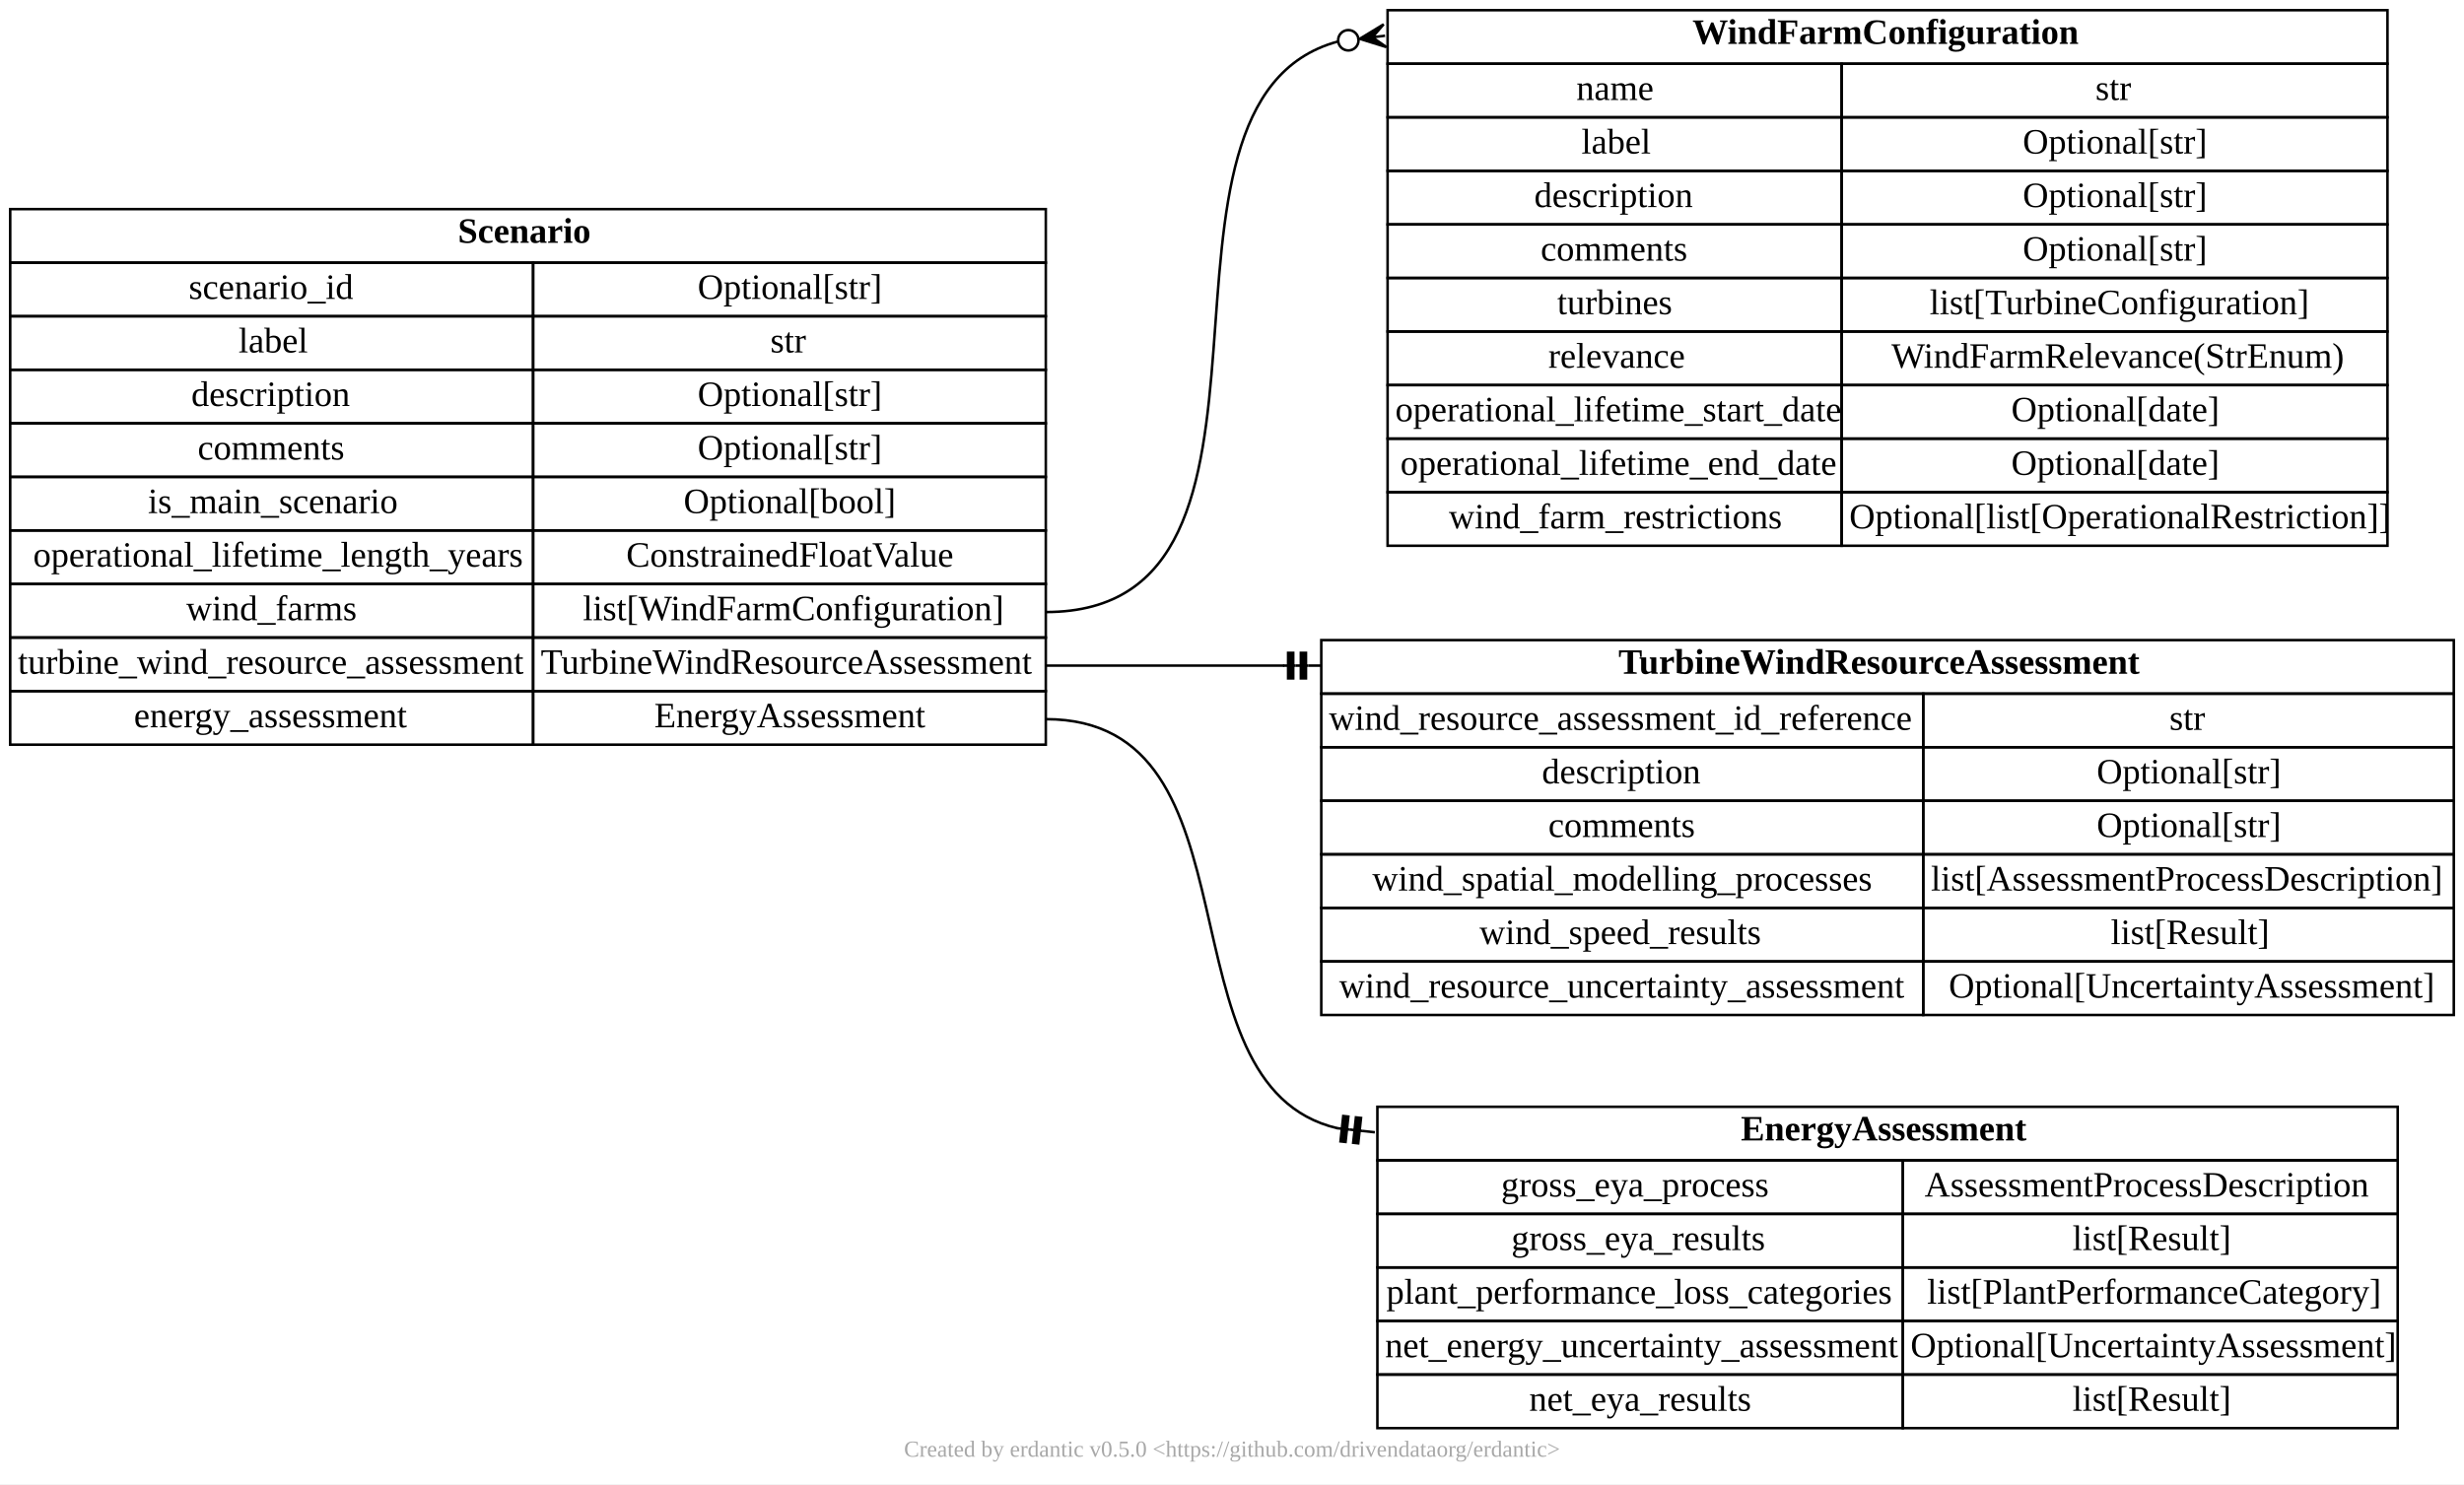
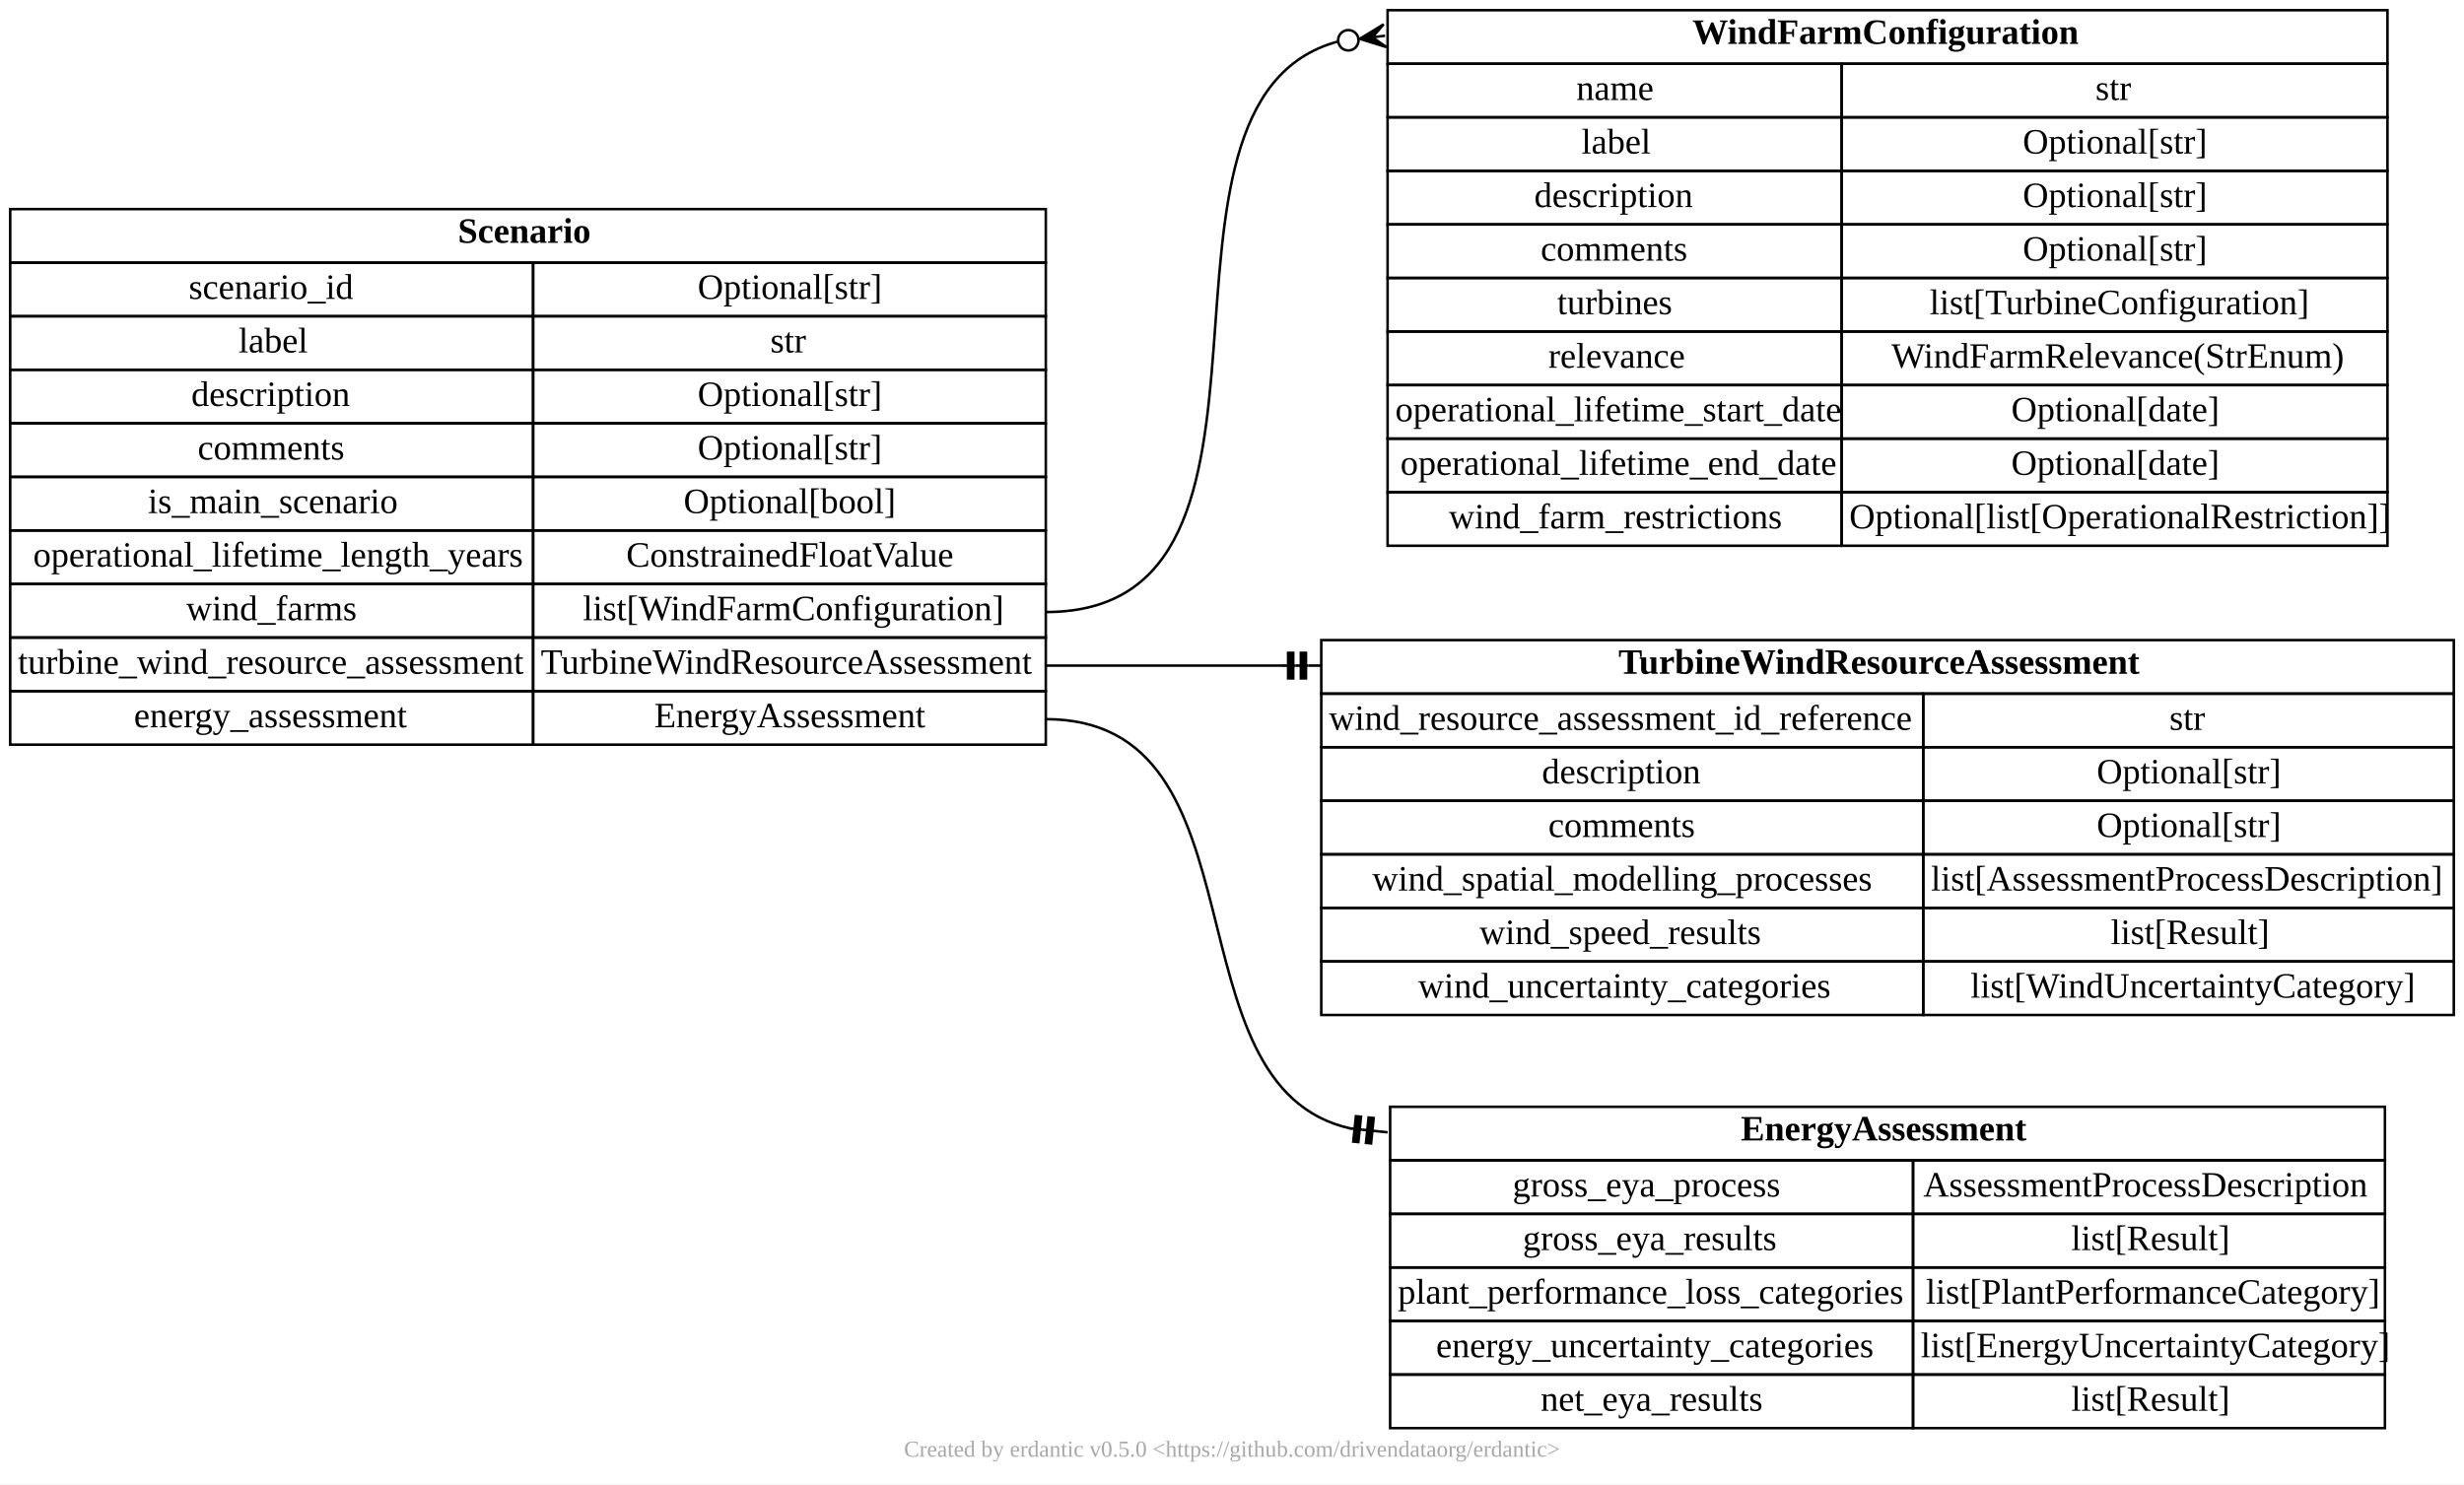
<svg xmlns="http://www.w3.org/2000/svg" xmlns:xlink="http://www.w3.org/1999/xlink" width="966pt" height="582pt" viewBox="0.00 0.00 966.00 582.00">
  <g id="graph0" class="graph" transform="scale(1 1) rotate(0) translate(4 578)">
    <polygon fill="white" stroke="none" points="-4,4 -4,-578 962,-578 962,4 -4,4" />
    <text text-anchor="middle" x="479" y="-6.8" font-family="Times New Roman,serif" font-size="9.00" fill="#a8a8a8">Created by erdantic v0.5.0 &lt;https://github.com/drivendataorg/erdantic&gt;</text>
    <g id="node1" class="node">
      <g id="a_node1">
-         <a xlink:title="eya_def_tools.data_models.energy_assessment.EnergyAssessment&#10;&#10;Energy assessment details and results.&#10;&#10;Attributes:&#10;    gross_eya_process (AssessmentProcessDescription): Specification of the model used to calculate the gross EYA estimates.&#10;    gross_eya_results (list[Result]): Gross energy production predictions in GWh.&#10;    plant_performance_loss_categories (list[PlantPerformanceCategory]): Plant performance loss assessment categories including results.&#10;    net_energy_uncertainty_assessment (Optional[UncertaintyAssessment]): Net energy production uncertainty assessment, including the conversion of the wind resource assessment uncertainty results from wind speed to energy quantities and results for all main energy uncertainty categories. Default is None.&#10;    net_eya_results (list[Result]): Net energy production predictions in GWh, including overall uncertainties and results at different confidence levels.&#10;">
-           <polygon fill="none" stroke="black" points="536,-123 536,-144 936,-144 936,-123 536,-123" />
+         <a xlink:title="eya_def_tools.data_models.energy_assessment.EnergyAssessment&#10;&#10;Energy assessment details and results.&#10;&#10;Attributes:&#10;    gross_eya_process (AssessmentProcessDescription): Specification of the model used to calculate the gross EYA estimates.&#10;    gross_eya_results (list[Result]): Gross energy production predictions in GWh.&#10;    plant_performance_loss_categories (list[PlantPerformanceCategory]): Plant performance loss assessment categories including results.&#10;    energy_uncertainty_categories (list[EnergyUncertaintyCategory]): Energy related uncertainty assessment categories including results.&#10;    net_eya_results (list[Result]): Net energy production predictions in GWh, including overall uncertainties and results at different confidence levels.&#10;">
+           <polygon fill="none" stroke="black" points="541,-123 541,-144 931,-144 931,-123 541,-123" />
          <text text-anchor="start" x="678.5" y="-130.8" font-family="Times New Roman,serif" font-weight="bold" font-size="14.00">EnergyAssessment</text>
-           <polygon fill="none" stroke="black" points="536,-102 536,-123 742,-123 742,-102 536,-102" />
-           <text text-anchor="start" x="584.5" y="-108.8" font-family="Times New Roman,serif" font-size="14.00">gross_eya_process</text>
-           <polygon fill="none" stroke="black" points="742,-102 742,-123 936,-123 936,-102 742,-102" />
-           <text text-anchor="start" x="750.5" y="-108.8" font-family="Times New Roman,serif" font-size="14.00">AssessmentProcessDescription</text>
-           <polygon fill="none" stroke="black" points="536,-81 536,-102 742,-102 742,-81 536,-81" />
-           <text text-anchor="start" x="588.5" y="-87.8" font-family="Times New Roman,serif" font-size="14.00">gross_eya_results</text>
-           <polygon fill="none" stroke="black" points="742,-81 742,-102 936,-102 936,-81 742,-81" />
-           <text text-anchor="start" x="808.5" y="-87.8" font-family="Times New Roman,serif" font-size="14.00">list[Result]</text>
-           <polygon fill="none" stroke="black" points="536,-60 536,-81 742,-81 742,-60 536,-60" />
-           <text text-anchor="start" x="539.5" y="-66.8" font-family="Times New Roman,serif" font-size="14.00">plant_performance_loss_categories</text>
-           <polygon fill="none" stroke="black" points="742,-60 742,-81 936,-81 936,-60 742,-60" />
-           <text text-anchor="start" x="751.5" y="-66.8" font-family="Times New Roman,serif" font-size="14.00">list[PlantPerformanceCategory]</text>
-           <polygon fill="none" stroke="black" points="536,-39 536,-60 742,-60 742,-39 536,-39" />
-           <text text-anchor="start" x="539" y="-45.8" font-family="Times New Roman,serif" font-size="14.00">net_energy_uncertainty_assessment</text>
-           <polygon fill="none" stroke="black" points="742,-39 742,-60 936,-60 936,-39 742,-39" />
-           <text text-anchor="start" x="745" y="-45.8" font-family="Times New Roman,serif" font-size="14.00">Optional[UncertaintyAssessment]</text>
-           <polygon fill="none" stroke="black" points="536,-18 536,-39 742,-39 742,-18 536,-18" />
-           <text text-anchor="start" x="595.5" y="-24.8" font-family="Times New Roman,serif" font-size="14.00">net_eya_results</text>
-           <polygon fill="none" stroke="black" points="742,-18 742,-39 936,-39 936,-18 742,-18" />
-           <text text-anchor="start" x="808.5" y="-24.8" font-family="Times New Roman,serif" font-size="14.00">list[Result]</text>
+           <polygon fill="none" stroke="black" points="541,-102 541,-123 746,-123 746,-102 541,-102" />
+           <text text-anchor="start" x="589" y="-108.8" font-family="Times New Roman,serif" font-size="14.00">gross_eya_process</text>
+           <polygon fill="none" stroke="black" points="746,-102 746,-123 931,-123 931,-102 746,-102" />
+           <text text-anchor="start" x="750" y="-108.8" font-family="Times New Roman,serif" font-size="14.00">AssessmentProcessDescription</text>
+           <polygon fill="none" stroke="black" points="541,-81 541,-102 746,-102 746,-81 541,-81" />
+           <text text-anchor="start" x="593" y="-87.8" font-family="Times New Roman,serif" font-size="14.00">gross_eya_results</text>
+           <polygon fill="none" stroke="black" points="746,-81 746,-102 931,-102 931,-81 746,-81" />
+           <text text-anchor="start" x="808" y="-87.8" font-family="Times New Roman,serif" font-size="14.00">list[Result]</text>
+           <polygon fill="none" stroke="black" points="541,-60 541,-81 746,-81 746,-60 541,-60" />
+           <text text-anchor="start" x="544" y="-66.8" font-family="Times New Roman,serif" font-size="14.00">plant_performance_loss_categories</text>
+           <polygon fill="none" stroke="black" points="746,-60 746,-81 931,-81 931,-60 746,-60" />
+           <text text-anchor="start" x="751" y="-66.8" font-family="Times New Roman,serif" font-size="14.00">list[PlantPerformanceCategory]</text>
+           <polygon fill="none" stroke="black" points="541,-39 541,-60 746,-60 746,-39 541,-39" />
+           <text text-anchor="start" x="559" y="-45.8" font-family="Times New Roman,serif" font-size="14.00">energy_uncertainty_categories</text>
+           <polygon fill="none" stroke="black" points="746,-39 746,-60 931,-60 931,-39 746,-39" />
+           <text text-anchor="start" x="749" y="-45.8" font-family="Times New Roman,serif" font-size="14.00">list[EnergyUncertaintyCategory]</text>
+           <polygon fill="none" stroke="black" points="541,-18 541,-39 746,-39 746,-18 541,-18" />
+           <text text-anchor="start" x="600" y="-24.8" font-family="Times New Roman,serif" font-size="14.00">net_eya_results</text>
+           <polygon fill="none" stroke="black" points="746,-18 746,-39 931,-39 931,-18 746,-18" />
+           <text text-anchor="start" x="808" y="-24.8" font-family="Times New Roman,serif" font-size="14.00">list[Result]</text>
        </a>
      </g>
    </g>
    <g id="node2" class="node">
      <g id="a_node2">
        <a xlink:title="eya_def_tools.data_models.scenario.Scenario&#10;&#10;Single unique energy yield assessment scenario.&#10;&#10;Attributes:&#10;    scenario_id (Optional[str]): Unique identifier of the scenario. Default is None.&#10;    label (str): Label of the scenario.&#10;    description (Optional[str]): Description of the data object. Default is None.&#10;    comments (Optional[str]): Comments on the data object. Default is None.&#10;    is_main_scenario (Optional[bool]): Whether or not this is the main scenario in the report. Default is None.&#10;    operational_lifetime_length_years (ConstrainedFloatValue): Number of years of project operational lifetime.&#10;    wind_farms (list[WindFarmConfiguration]): List of all wind farms included in the scenario.&#10;    turbine_wind_resource_assessment (TurbineWindResourceAssessment): Wind resource assessment at the turbine locations.&#10;    energy_assessment (EnergyAssessment): Energy assessment details and results, including gross energy, plant performance, net energy and uncertainties.&#10;">
          <polygon fill="none" stroke="black" points="0,-475 0,-496 406,-496 406,-475 0,-475" />
          <text text-anchor="start" x="175.5" y="-482.8" font-family="Times New Roman,serif" font-weight="bold" font-size="14.00">Scenario</text>
          <polygon fill="none" stroke="black" points="0,-454 0,-475 205,-475 205,-454 0,-454" />
          <text text-anchor="start" x="70" y="-460.8" font-family="Times New Roman,serif" font-size="14.00">scenario_id</text>
          <polygon fill="none" stroke="black" points="205,-454 205,-475 406,-475 406,-454 205,-454" />
          <text text-anchor="start" x="269.5" y="-460.8" font-family="Times New Roman,serif" font-size="14.00">Optional[str]</text>
          <polygon fill="none" stroke="black" points="0,-433 0,-454 205,-454 205,-433 0,-433" />
          <text text-anchor="start" x="89.5" y="-439.8" font-family="Times New Roman,serif" font-size="14.00">label</text>
          <polygon fill="none" stroke="black" points="205,-433 205,-454 406,-454 406,-433 205,-433" />
          <text text-anchor="start" x="298" y="-439.8" font-family="Times New Roman,serif" font-size="14.00">str</text>
          <polygon fill="none" stroke="black" points="0,-412 0,-433 205,-433 205,-412 0,-412" />
          <text text-anchor="start" x="71" y="-418.8" font-family="Times New Roman,serif" font-size="14.00">description</text>
          <polygon fill="none" stroke="black" points="205,-412 205,-433 406,-433 406,-412 205,-412" />
          <text text-anchor="start" x="269.5" y="-418.8" font-family="Times New Roman,serif" font-size="14.00">Optional[str]</text>
          <polygon fill="none" stroke="black" points="0,-391 0,-412 205,-412 205,-391 0,-391" />
          <text text-anchor="start" x="73.5" y="-397.8" font-family="Times New Roman,serif" font-size="14.00">comments</text>
          <polygon fill="none" stroke="black" points="205,-391 205,-412 406,-412 406,-391 205,-391" />
          <text text-anchor="start" x="269.5" y="-397.8" font-family="Times New Roman,serif" font-size="14.00">Optional[str]</text>
          <polygon fill="none" stroke="black" points="0,-370 0,-391 205,-391 205,-370 0,-370" />
          <text text-anchor="start" x="54" y="-376.8" font-family="Times New Roman,serif" font-size="14.00">is_main_scenario</text>
          <polygon fill="none" stroke="black" points="205,-370 205,-391 406,-391 406,-370 205,-370" />
          <text text-anchor="start" x="264" y="-376.8" font-family="Times New Roman,serif" font-size="14.00">Optional[bool]</text>
          <polygon fill="none" stroke="black" points="0,-349 0,-370 205,-370 205,-349 0,-349" />
          <text text-anchor="start" x="9" y="-355.8" font-family="Times New Roman,serif" font-size="14.00">operational_lifetime_length_years</text>
          <polygon fill="none" stroke="black" points="205,-349 205,-370 406,-370 406,-349 205,-349" />
          <text text-anchor="start" x="241.5" y="-355.8" font-family="Times New Roman,serif" font-size="14.00">ConstrainedFloatValue</text>
          <polygon fill="none" stroke="black" points="0,-328 0,-349 205,-349 205,-328 0,-328" />
          <text text-anchor="start" x="69" y="-334.8" font-family="Times New Roman,serif" font-size="14.00">wind_farms</text>
          <polygon fill="none" stroke="black" points="205,-328 205,-349 406,-349 406,-328 205,-328" />
          <text text-anchor="start" x="224.5" y="-334.8" font-family="Times New Roman,serif" font-size="14.00">list[WindFarmConfiguration]</text>
          <polygon fill="none" stroke="black" points="0,-307 0,-328 205,-328 205,-307 0,-307" />
          <text text-anchor="start" x="3" y="-313.8" font-family="Times New Roman,serif" font-size="14.00">turbine_wind_resource_assessment</text>
          <polygon fill="none" stroke="black" points="205,-307 205,-328 406,-328 406,-307 205,-307" />
          <text text-anchor="start" x="208" y="-313.8" font-family="Times New Roman,serif" font-size="14.00">TurbineWindResourceAssessment</text>
          <polygon fill="none" stroke="black" points="0,-286 0,-307 205,-307 205,-286 0,-286" />
          <text text-anchor="start" x="48.5" y="-292.8" font-family="Times New Roman,serif" font-size="14.00">energy_assessment</text>
          <polygon fill="none" stroke="black" points="205,-286 205,-307 406,-307 406,-286 205,-286" />
          <text text-anchor="start" x="252.5" y="-292.8" font-family="Times New Roman,serif" font-size="14.00">EnergyAssessment</text>
        </a>
      </g>
    </g>
    <g id="edge1" class="edge">
-       <path fill="none" stroke="black" d="M406,-296C492.65,-296 448.91,-152.43 520.28,-135.6" />
-       <polyline fill="none" stroke="black" points="535,-134 530.03,-134.54" />
-       <polygon fill="black" stroke="black" points="528.49,-129.68 529.58,-139.62 527.59,-139.84 526.51,-129.9 528.49,-129.68" />
-       <polyline fill="none" stroke="black" points="530.03,-134.54 525.06,-135.08" />
-       <polygon fill="black" stroke="black" points="523.52,-130.22 524.61,-140.16 522.62,-140.38 521.54,-130.44 523.52,-130.22" />
-       <polyline fill="none" stroke="black" points="525.06,-135.08 520.09,-135.62" />
+       <path fill="none" stroke="black" d="M406,-296C494.15,-296 452.08,-151.83 525.48,-135.5" />
+       <polyline fill="none" stroke="black" points="540,-134 535.03,-134.51" />
+       <polygon fill="black" stroke="black" points="533.52,-129.64 534.55,-139.59 532.56,-139.8 531.53,-129.85 533.52,-129.64" />
+       <polyline fill="none" stroke="black" points="535.03,-134.51 530.05,-135.03" />
+       <polygon fill="black" stroke="black" points="528.54,-130.16 529.57,-140.1 527.58,-140.31 526.55,-130.36 528.54,-130.16" />
+       <polyline fill="none" stroke="black" points="530.05,-135.03 525.08,-135.54" />
    </g>
    <g id="node3" class="node">
      <g id="a_node3">
        <a xlink:title="eya_def_tools.data_models.wind_farm.WindFarmConfiguration&#10;&#10;A collection of wind turbines considered as one unit (plant).&#10;&#10;Attributes:&#10;    name (str): Name of the wind farm.&#10;    label (Optional[str]): Abbreviated label of the wind farm. Default is None.&#10;    description (Optional[str]): Description of the data object. Default is None.&#10;    comments (Optional[str]): Comments on the data object. Default is None.&#10;    turbines (list[TurbineConfiguration]): List of specifications for constituent turbines.&#10;    relevance (WindFarmRelevance(StrEnum)): The relevance of the wind farm for the assessment.&#10;    operational_lifetime_start_date (Optional[date]): Operational lifetime start date (format YYYY-MM-DD). Default is None.&#10;    operational_lifetime_end_date (Optional[date]): Operational lifetime end date (format YYYY-MM-DD). Default is None.&#10;    wind_farm_restrictions (Optional[list[OperationalRestriction]]): List of operational restrictions at the wind farm level. Default is None.&#10;">
          <polygon fill="none" stroke="black" points="540,-553 540,-574 932,-574 932,-553 540,-553" />
          <text text-anchor="start" x="659.5" y="-560.8" font-family="Times New Roman,serif" font-weight="bold" font-size="14.00">WindFarmConfiguration</text>
          <polygon fill="none" stroke="black" points="540,-532 540,-553 718,-553 718,-532 540,-532" />
          <text text-anchor="start" x="614" y="-538.8" font-family="Times New Roman,serif" font-size="14.00">name</text>
          <polygon fill="none" stroke="black" points="718,-532 718,-553 932,-553 932,-532 718,-532" />
          <text text-anchor="start" x="817.5" y="-538.8" font-family="Times New Roman,serif" font-size="14.00">str</text>
          <polygon fill="none" stroke="black" points="540,-511 540,-532 718,-532 718,-511 540,-511" />
          <text text-anchor="start" x="616" y="-517.8" font-family="Times New Roman,serif" font-size="14.00">label</text>
          <polygon fill="none" stroke="black" points="718,-511 718,-532 932,-532 932,-511 718,-511" />
          <text text-anchor="start" x="789" y="-517.8" font-family="Times New Roman,serif" font-size="14.00">Optional[str]</text>
          <polygon fill="none" stroke="black" points="540,-490 540,-511 718,-511 718,-490 540,-490" />
          <text text-anchor="start" x="597.5" y="-496.8" font-family="Times New Roman,serif" font-size="14.00">description</text>
          <polygon fill="none" stroke="black" points="718,-490 718,-511 932,-511 932,-490 718,-490" />
          <text text-anchor="start" x="789" y="-496.8" font-family="Times New Roman,serif" font-size="14.00">Optional[str]</text>
          <polygon fill="none" stroke="black" points="540,-469 540,-490 718,-490 718,-469 540,-469" />
          <text text-anchor="start" x="600" y="-475.8" font-family="Times New Roman,serif" font-size="14.00">comments</text>
          <polygon fill="none" stroke="black" points="718,-469 718,-490 932,-490 932,-469 718,-469" />
          <text text-anchor="start" x="789" y="-475.8" font-family="Times New Roman,serif" font-size="14.00">Optional[str]</text>
          <polygon fill="none" stroke="black" points="540,-448 540,-469 718,-469 718,-448 540,-448" />
          <text text-anchor="start" x="606.5" y="-454.8" font-family="Times New Roman,serif" font-size="14.00">turbines</text>
          <polygon fill="none" stroke="black" points="718,-448 718,-469 932,-469 932,-448 718,-448" />
          <text text-anchor="start" x="752.5" y="-454.8" font-family="Times New Roman,serif" font-size="14.00">list[TurbineConfiguration]</text>
          <polygon fill="none" stroke="black" points="540,-427 540,-448 718,-448 718,-427 540,-427" />
          <text text-anchor="start" x="603" y="-433.8" font-family="Times New Roman,serif" font-size="14.00">relevance</text>
          <polygon fill="none" stroke="black" points="718,-427 718,-448 932,-448 932,-427 718,-427" />
          <text text-anchor="start" x="737.5" y="-433.8" font-family="Times New Roman,serif" font-size="14.00">WindFarmRelevance(StrEnum)</text>
          <polygon fill="none" stroke="black" points="540,-406 540,-427 718,-427 718,-406 540,-406" />
          <text text-anchor="start" x="543" y="-412.8" font-family="Times New Roman,serif" font-size="14.00">operational_lifetime_start_date</text>
          <polygon fill="none" stroke="black" points="718,-406 718,-427 932,-427 932,-406 718,-406" />
          <text text-anchor="start" x="784.5" y="-412.8" font-family="Times New Roman,serif" font-size="14.00">Optional[date]</text>
          <polygon fill="none" stroke="black" points="540,-385 540,-406 718,-406 718,-385 540,-385" />
          <text text-anchor="start" x="545" y="-391.8" font-family="Times New Roman,serif" font-size="14.00">operational_lifetime_end_date</text>
          <polygon fill="none" stroke="black" points="718,-385 718,-406 932,-406 932,-385 718,-385" />
          <text text-anchor="start" x="784.5" y="-391.8" font-family="Times New Roman,serif" font-size="14.00">Optional[date]</text>
          <polygon fill="none" stroke="black" points="540,-364 540,-385 718,-385 718,-364 540,-364" />
          <text text-anchor="start" x="564" y="-370.8" font-family="Times New Roman,serif" font-size="14.00">wind_farm_restrictions</text>
          <polygon fill="none" stroke="black" points="718,-364 718,-385 932,-385 932,-364 718,-364" />
          <text text-anchor="start" x="721" y="-370.8" font-family="Times New Roman,serif" font-size="14.00">Optional[list[OperationalRestriction]]</text>
        </a>
      </g>
    </g>
    <g id="edge2" class="edge">
      <path fill="none" stroke="black" d="M406,-338C515.6,-338 433.61,-537.88 520.39,-561.69" />
      <polygon fill="black" stroke="black" points="529.08,-562.77 538.45,-568.47 534.04,-563.38 539,-564 539,-564 539,-564 534.04,-563.38 539.55,-559.53 529.08,-562.77 529.08,-562.77" />
      <ellipse fill="none" stroke="black" cx="524.61" cy="-562.21" rx="4" ry="4" />
    </g>
    <g id="node4" class="node">
      <g id="a_node4">
-         <a xlink:title="eya_def_tools.data_models.wind_resource.TurbineWindResourceAssessment&#10;&#10;Wind resource assessment at the turbine locations.&#10;&#10;Attributes:&#10;    wind_resource_assessment_id_reference (str): The ID of the wind resource assessment on which the turbine wind resource assessment is based. This must refer to an ID of a wind resource assessment included at the top level of the EYA DEF. The schema requires that a turbine wind resource assessment is based on only one wind resource assessment.&#10;    description (Optional[str]): Description of the data object. Default is None.&#10;    comments (Optional[str]): Comments on the data object. Default is None.&#10;    wind_spatial_modelling_processes (list[AssessmentProcessDescription]): Wind spatial modelling processes used in the assessment.&#10;    wind_speed_results (list[Result]): Final long-term wind speed estimates at the turbine location(s).&#10;    wind_resource_uncertainty_assessment (Optional[UncertaintyAssessment]): Turbine wind resource uncertainty assessment. Default is None.&#10;">
+         <a xlink:title="eya_def_tools.data_models.wind_resource.TurbineWindResourceAssessment&#10;&#10;Wind resource assessment at the turbine locations.&#10;&#10;Attributes:&#10;    wind_resource_assessment_id_reference (str): The ID of the wind resource assessment on which the turbine wind resource assessment is based. This must refer to an ID of a wind resource assessment included at the top level of the EYA DEF. The schema requires that a turbine wind resource assessment is based on only one wind resource assessment.&#10;    description (Optional[str]): Description of the data object. Default is None.&#10;    comments (Optional[str]): Comments on the data object. Default is None.&#10;    wind_spatial_modelling_processes (list[AssessmentProcessDescription]): Wind spatial modelling processes used in the assessment.&#10;    wind_speed_results (list[Result]): Final long-term wind speed estimates at the turbine location(s).&#10;    wind_uncertainty_categories (list[WindUncertaintyCategory]): Wind related uncertainty assessment categories including results.&#10;">
          <polygon fill="none" stroke="black" points="514,-306 514,-327 958,-327 958,-306 514,-306" />
          <text text-anchor="start" x="630.5" y="-313.8" font-family="Times New Roman,serif" font-weight="bold" font-size="14.00">TurbineWindResourceAssessment</text>
          <polygon fill="none" stroke="black" points="514,-285 514,-306 750,-306 750,-285 514,-285" />
          <text text-anchor="start" x="517" y="-291.8" font-family="Times New Roman,serif" font-size="14.00">wind_resource_assessment_id_reference</text>
          <polygon fill="none" stroke="black" points="750,-285 750,-306 958,-306 958,-285 750,-285" />
          <text text-anchor="start" x="846.5" y="-291.8" font-family="Times New Roman,serif" font-size="14.00">str</text>
          <polygon fill="none" stroke="black" points="514,-264 514,-285 750,-285 750,-264 514,-264" />
          <text text-anchor="start" x="600.5" y="-270.8" font-family="Times New Roman,serif" font-size="14.00">description</text>
          <polygon fill="none" stroke="black" points="750,-264 750,-285 958,-285 958,-264 750,-264" />
          <text text-anchor="start" x="818" y="-270.8" font-family="Times New Roman,serif" font-size="14.00">Optional[str]</text>
          <polygon fill="none" stroke="black" points="514,-243 514,-264 750,-264 750,-243 514,-243" />
          <text text-anchor="start" x="603" y="-249.8" font-family="Times New Roman,serif" font-size="14.00">comments</text>
          <polygon fill="none" stroke="black" points="750,-243 750,-264 958,-264 958,-243 750,-243" />
          <text text-anchor="start" x="818" y="-249.8" font-family="Times New Roman,serif" font-size="14.00">Optional[str]</text>
          <polygon fill="none" stroke="black" points="514,-222 514,-243 750,-243 750,-222 514,-222" />
          <text text-anchor="start" x="534" y="-228.8" font-family="Times New Roman,serif" font-size="14.00">wind_spatial_modelling_processes</text>
          <polygon fill="none" stroke="black" points="750,-222 750,-243 958,-243 958,-222 750,-222" />
          <text text-anchor="start" x="753" y="-228.8" font-family="Times New Roman,serif" font-size="14.00">list[AssessmentProcessDescription]</text>
          <polygon fill="none" stroke="black" points="514,-201 514,-222 750,-222 750,-201 514,-201" />
          <text text-anchor="start" x="576" y="-207.8" font-family="Times New Roman,serif" font-size="14.00">wind_speed_results</text>
          <polygon fill="none" stroke="black" points="750,-201 750,-222 958,-222 958,-201 750,-201" />
          <text text-anchor="start" x="823.5" y="-207.8" font-family="Times New Roman,serif" font-size="14.00">list[Result]</text>
          <polygon fill="none" stroke="black" points="514,-180 514,-201 750,-201 750,-180 514,-180" />
-           <text text-anchor="start" x="521" y="-186.8" font-family="Times New Roman,serif" font-size="14.00">wind_resource_uncertainty_assessment</text>
+           <text text-anchor="start" x="552" y="-186.8" font-family="Times New Roman,serif" font-size="14.00">wind_uncertainty_categories</text>
          <polygon fill="none" stroke="black" points="750,-180 750,-201 958,-201 958,-180 750,-180" />
-           <text text-anchor="start" x="760" y="-186.8" font-family="Times New Roman,serif" font-size="14.00">Optional[UncertaintyAssessment]</text>
+           <text text-anchor="start" x="768.5" y="-186.8" font-family="Times New Roman,serif" font-size="14.00">list[WindUncertaintyCategory]</text>
        </a>
      </g>
    </g>
    <g id="edge3" class="edge">
      <path fill="none" stroke="black" d="M406,-317C448.75,-317 462.94,-317 499.45,-317" />
      <polyline fill="none" stroke="black" points="514,-317 509,-317" />
      <polygon fill="black" stroke="black" points="508,-312 508,-322 506,-322 506,-312 508,-312" />
      <polyline fill="none" stroke="black" points="509,-317 504,-317" />
      <polygon fill="black" stroke="black" points="503,-312 503,-322 501,-322 501,-312 503,-312" />
      <polyline fill="none" stroke="black" points="504,-317 499,-317" />
    </g>
  </g>
</svg>
